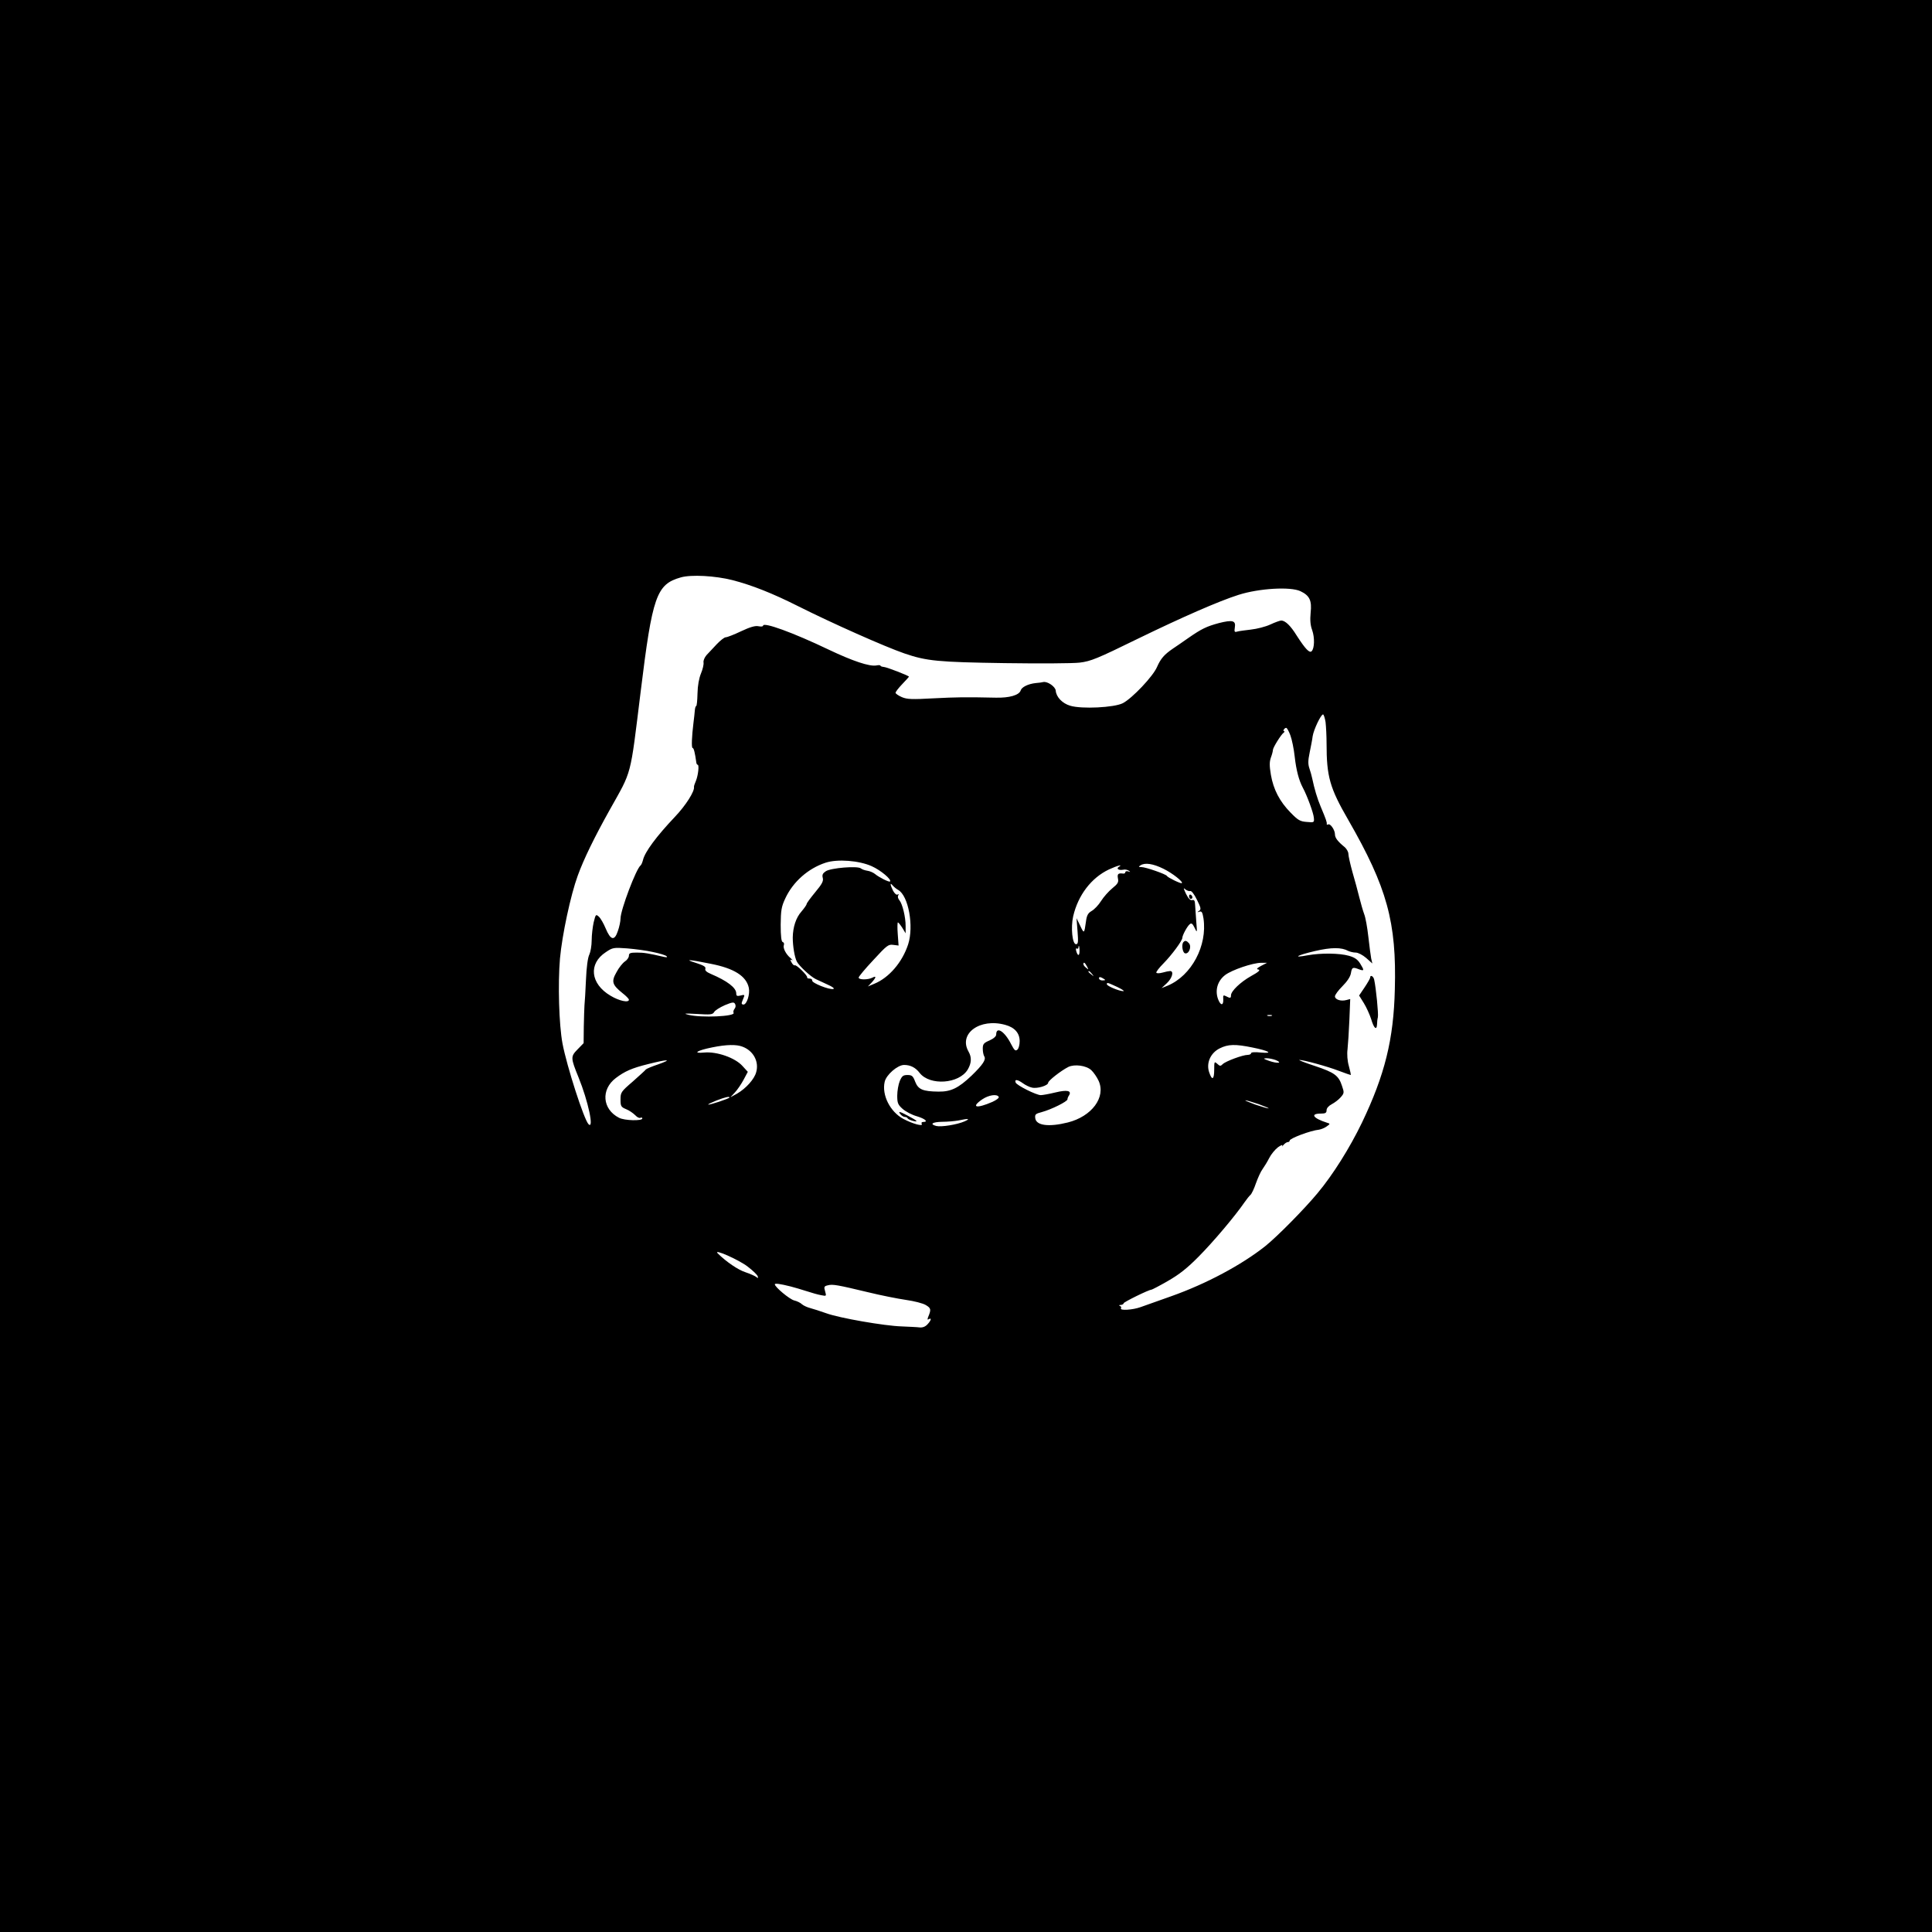
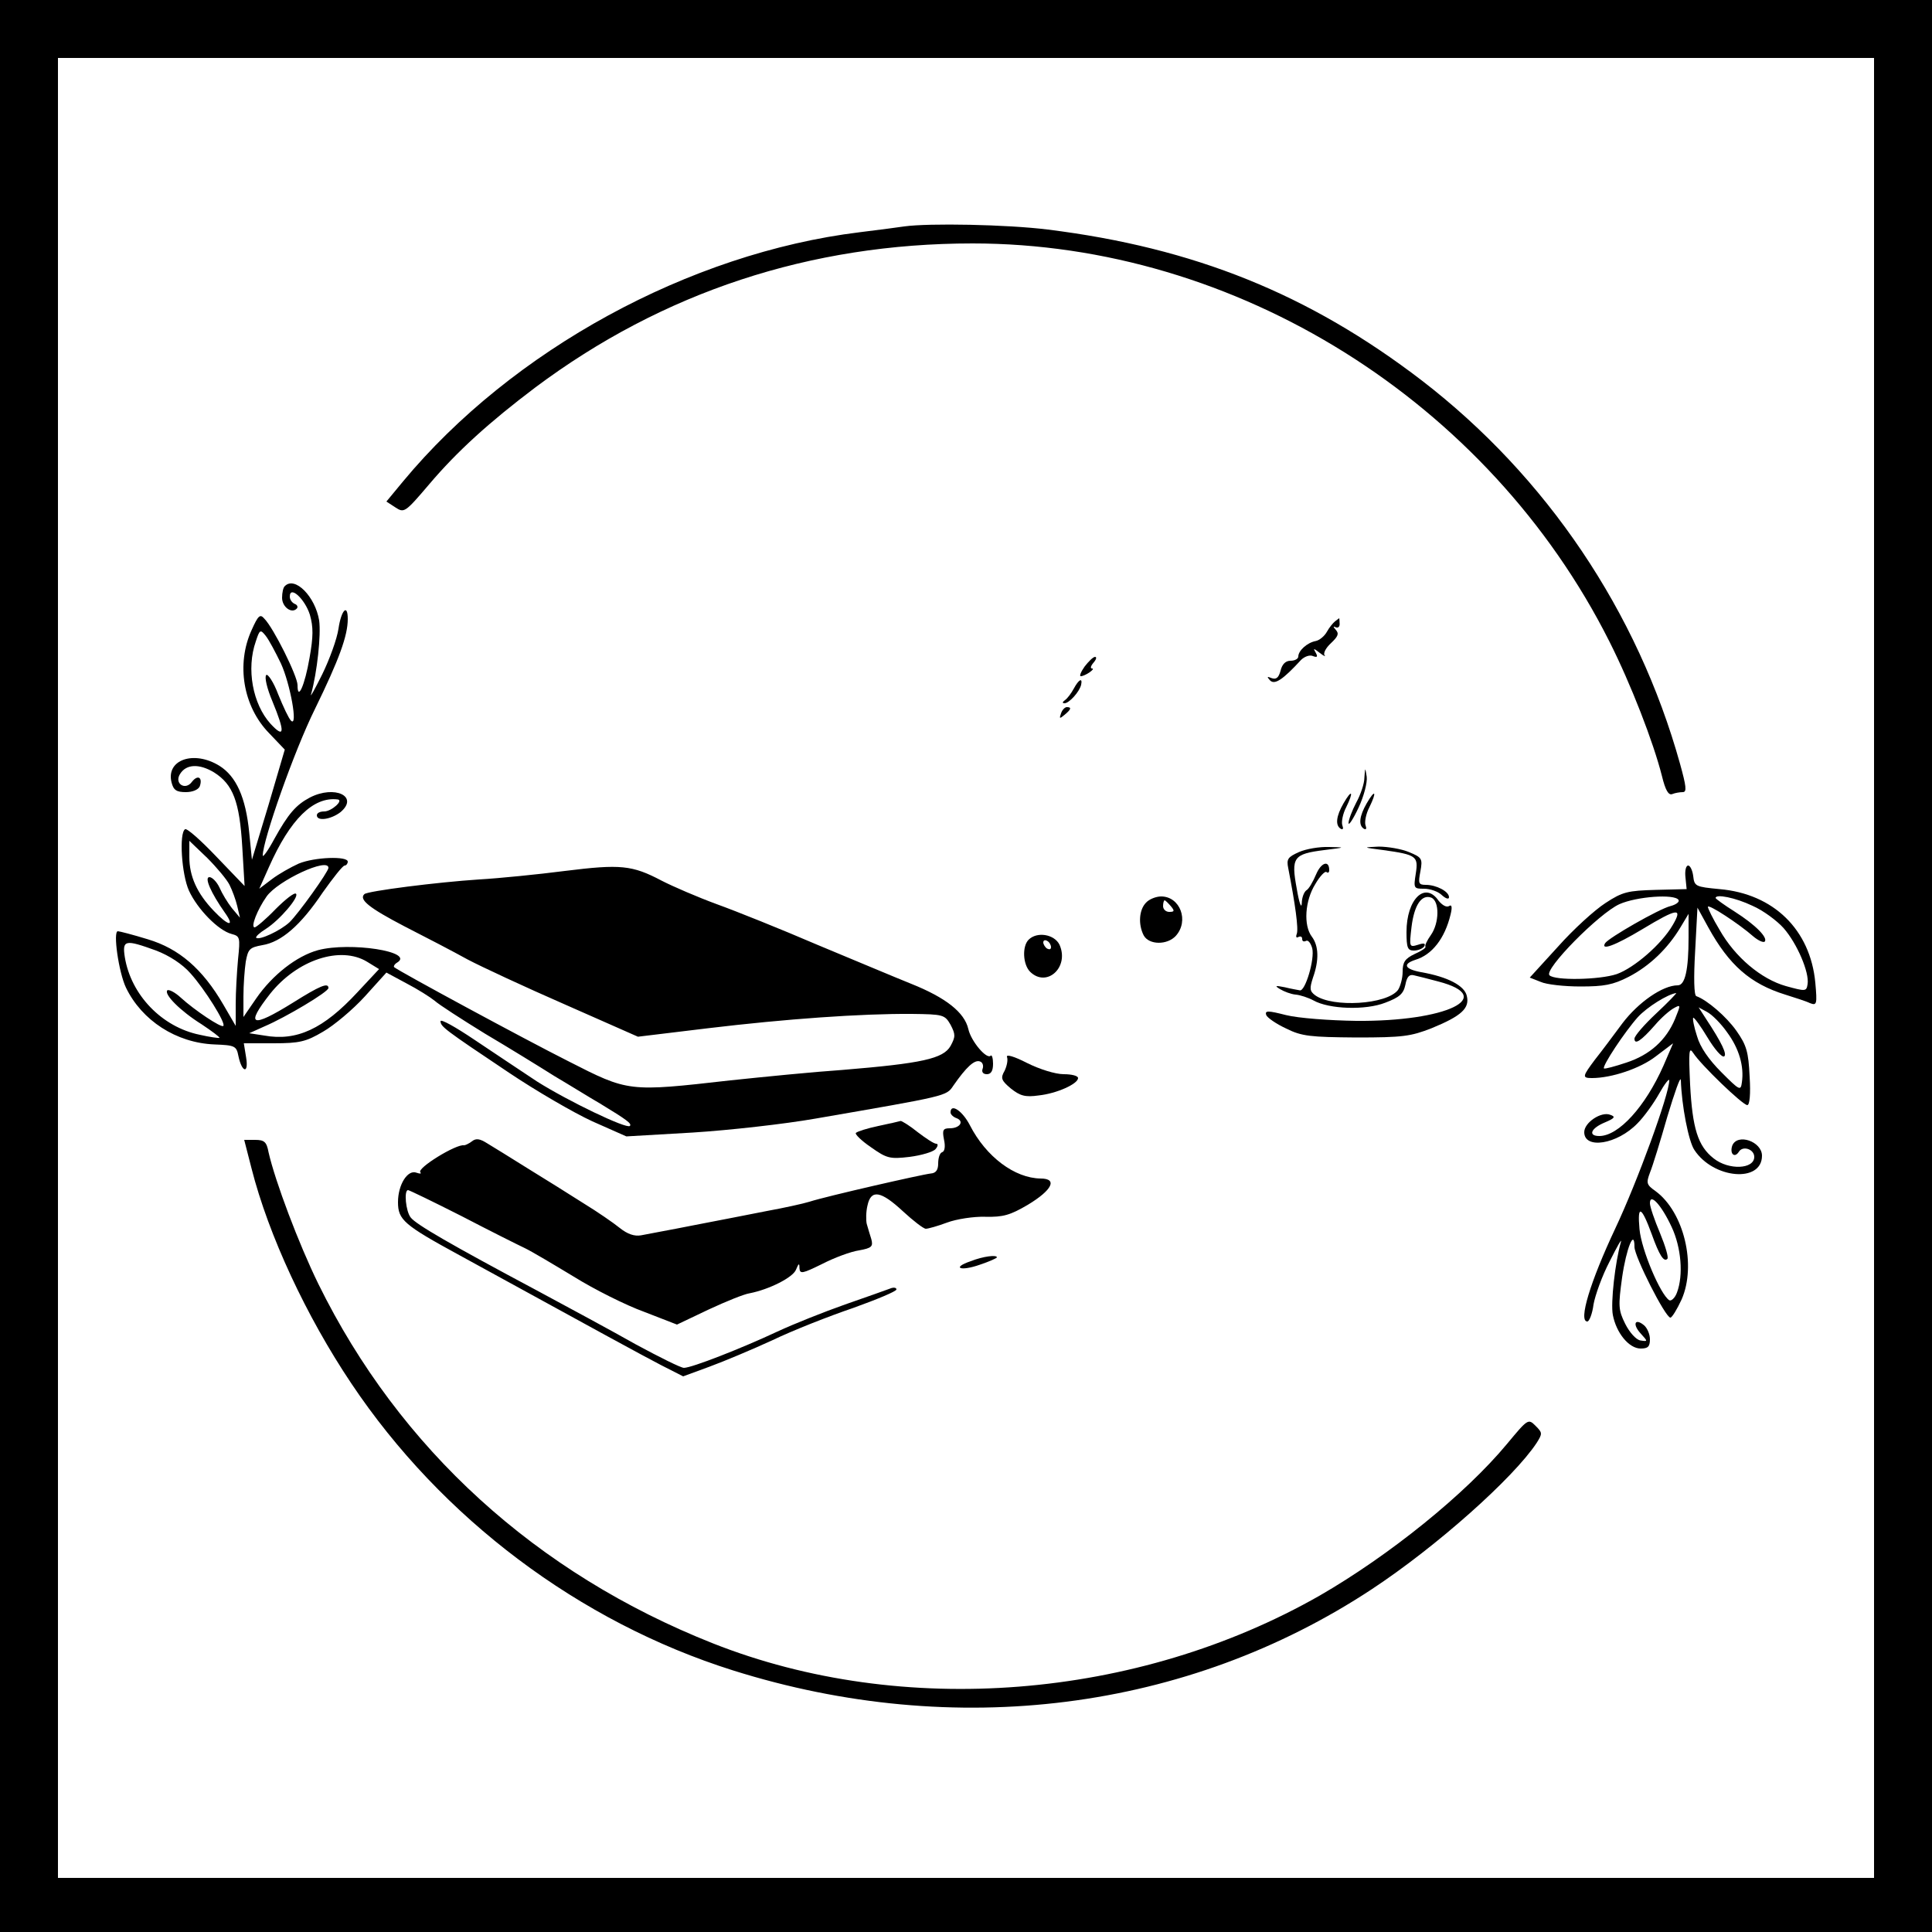
- <svg xmlns="http://www.w3.org/2000/svg" version="1.0" width="1152pt" height="1152pt" viewBox="0 0 1152 1152" preserveAspectRatio="xMidYMid meet">
-   <g transform="translate(0,1152) scale(0.1,-0.1)" fill="#000000" stroke="none">
-     <path d="M0 5760 l0 -5760 5760 0 5760 0 0 5760 0 5760 -5760 0 -5760 0 0 -5760z m4367 2301 c116 -30 238 -78 393 -156 201 -101 516 -241 632 -281 134 -46 202 -52 598 -58 206 -3 408 -2 448 3 66 8 103 23 350 144 259 126 480 223 597 260 122 39 309 50 369 22 55 -26 69 -56 61 -128 -4 -44 -2 -74 9 -104 16 -45 14 -109 -3 -126 -13 -13 -38 14 -89 93 -37 60 -68 89 -92 90 -8 0 -38 -11 -66 -24 -28 -13 -79 -26 -115 -30 -35 -4 -72 -9 -82 -12 -16 -5 -18 -1 -14 25 7 41 -14 46 -94 26 -74 -20 -104 -34 -183 -89 -32 -23 -74 -51 -93 -64 -51 -35 -72 -59 -94 -109 -23 -55 -148 -187 -204 -216 -51 -26 -245 -36 -314 -15 -47 14 -83 52 -86 90 -2 24 -50 57 -75 51 -8 -2 -28 -5 -45 -6 -45 -5 -83 -24 -89 -44 -9 -28 -67 -45 -149 -43 -183 4 -232 3 -372 -4 -127 -7 -156 -6 -187 7 -21 9 -38 21 -38 26 0 6 18 29 40 52 22 23 40 43 40 44 0 6 -130 56 -149 58 -11 1 -21 4 -21 8 0 3 -11 4 -25 1 -41 -7 -140 26 -285 95 -211 101 -390 166 -390 142 0 -5 -12 -6 -28 -3 -19 4 -50 -5 -103 -30 -42 -20 -83 -36 -92 -36 -8 0 -32 -19 -53 -41 -22 -23 -49 -53 -61 -65 -12 -14 -20 -33 -18 -44 2 -12 -5 -41 -15 -65 -12 -29 -20 -72 -21 -120 -1 -41 -4 -75 -8 -75 -3 0 -7 -12 -8 -27 -1 -16 -5 -48 -8 -73 -10 -80 -13 -150 -5 -150 7 0 14 -29 22 -87 1 -7 4 -13 8 -13 10 0 3 -63 -10 -95 -7 -16 -13 -33 -12 -37 5 -25 -48 -110 -115 -180 -108 -114 -178 -208 -189 -256 -4 -15 -10 -29 -14 -32 -26 -18 -120 -266 -120 -317 0 -16 -7 -50 -16 -75 -20 -60 -43 -55 -73 17 -12 29 -30 60 -40 69 -18 16 -19 15 -31 -33 -6 -27 -12 -76 -12 -108 0 -32 -7 -70 -14 -85 -9 -17 -17 -76 -20 -150 -3 -68 -7 -136 -9 -153 -1 -16 -3 -74 -4 -127 l-1 -98 -36 -37 c-42 -43 -42 -50 6 -168 57 -140 94 -313 59 -278 -27 28 -129 344 -155 481 -21 112 -28 355 -15 507 13 141 63 376 106 494 36 99 99 228 190 391 135 241 121 187 185 705 70 571 94 641 239 682 62 18 205 10 308 -16z m3537 -847 c3 -26 6 -83 6 -128 0 -197 19 -264 130 -456 231 -402 288 -609 277 -1009 -7 -299 -60 -511 -196 -795 -73 -151 -173 -311 -266 -422 -80 -96 -238 -256 -310 -314 -141 -112 -352 -225 -561 -299 -76 -27 -159 -56 -183 -65 -47 -17 -126 -22 -117 -7 4 5 0 12 -6 14 -8 3 -6 6 5 6 9 1 17 5 17 10 0 7 150 81 166 81 3 0 48 23 98 52 68 39 115 76 185 147 88 89 216 241 271 321 13 19 30 40 36 45 7 6 22 37 33 70 12 33 29 71 40 85 10 14 28 43 39 65 11 22 35 51 52 64 18 13 30 17 26 10 -4 -8 -1 -6 7 4 8 9 19 17 26 17 6 0 11 4 11 9 0 13 124 60 175 65 12 2 33 10 45 19 22 15 22 17 4 22 -85 27 -104 55 -38 55 27 0 34 4 34 20 0 12 12 26 31 36 17 9 41 27 53 41 21 24 22 28 8 68 -20 62 -45 80 -162 119 -58 19 -99 35 -92 36 24 0 165 -38 235 -65 37 -14 69 -25 71 -25 2 0 -3 24 -11 53 -9 31 -12 71 -8 101 3 27 8 105 11 174 l5 125 -23 -6 c-33 -9 -68 3 -68 22 0 9 20 36 44 60 28 28 47 56 51 77 6 37 11 39 49 24 31 -11 32 -7 6 35 -15 24 -32 36 -67 46 -57 16 -167 17 -245 3 -96 -18 -65 0 42 25 99 23 159 23 199 1 11 -5 31 -10 45 -10 14 0 41 -14 62 -32 l37 -33 -7 30 c-3 17 -11 75 -17 130 -6 55 -17 116 -25 135 -7 19 -20 64 -29 100 -9 36 -27 104 -41 151 -13 47 -24 96 -24 108 0 11 -10 29 -21 39 -42 34 -59 56 -59 77 0 26 -28 67 -41 59 -5 -3 -9 -2 -8 3 2 9 -4 27 -36 103 -21 50 -37 104 -51 170 -3 14 -10 40 -16 57 -9 26 -9 47 1 95 7 35 16 79 18 98 6 39 49 130 62 130 4 0 11 -21 15 -46z m-210 -78 c9 -24 21 -81 26 -128 9 -80 25 -141 48 -184 26 -48 64 -152 66 -179 3 -30 2 -30 -42 -26 -40 3 -52 10 -96 55 -66 67 -103 139 -118 226 -9 54 -9 77 0 103 7 18 12 39 12 45 0 14 49 93 65 104 5 4 6 8 2 8 -11 0 2 20 12 20 5 0 16 -20 25 -44z m-2496 -781 c54 -24 120 -80 109 -91 -5 -6 -68 26 -90 45 -10 8 -30 17 -45 19 -14 2 -32 8 -39 14 -19 16 -179 3 -209 -17 -18 -12 -23 -21 -18 -40 5 -19 -5 -37 -45 -85 -28 -34 -51 -65 -51 -70 0 -5 -14 -25 -31 -45 -33 -37 -51 -93 -52 -155 0 -52 11 -117 24 -143 13 -26 83 -91 113 -105 12 -6 44 -20 71 -33 30 -13 43 -24 34 -26 -24 -6 -129 36 -126 50 1 7 -6 12 -15 12 -10 0 -17 3 -15 7 3 11 -65 78 -74 72 -4 -2 -13 5 -19 17 -10 17 -9 20 2 14 7 -4 3 2 -8 12 -28 23 -47 61 -40 78 3 8 0 16 -7 18 -8 2 -12 35 -12 103 1 85 4 107 27 156 46 100 137 180 241 214 71 23 200 13 275 -21z m1739 -15 c55 -27 119 -78 110 -86 -5 -5 -85 34 -89 43 -4 10 -127 53 -153 53 -17 0 -17 2 -5 10 27 18 76 10 137 -20z m-266 11 c-17 -11 0 -22 26 -17 11 3 26 0 34 -6 11 -8 10 -9 -3 -4 -10 3 -18 1 -18 -5 0 -5 -6 -9 -12 -8 -31 4 -37 -2 -32 -29 5 -23 -1 -32 -34 -59 -22 -18 -52 -52 -67 -76 -15 -24 -40 -50 -56 -59 -22 -13 -29 -26 -34 -65 -10 -71 -11 -72 -34 -23 l-22 45 6 -77 c5 -65 4 -78 -9 -78 -22 0 -32 99 -17 166 29 126 108 230 214 280 50 23 86 32 58 15z m-1316 -137 c62 -34 95 -217 60 -325 -35 -107 -114 -199 -202 -235 l-38 -16 23 24 c27 30 29 42 3 28 -26 -13 -81 -13 -81 1 0 6 39 53 88 105 80 87 89 94 118 90 l32 -4 -5 69 c-3 38 -2 69 1 69 3 0 15 -15 26 -32 l20 -33 0 43 c0 55 -19 132 -37 154 -8 9 -12 22 -7 29 4 8 3 10 -4 5 -6 -4 -18 6 -27 23 -18 36 -19 52 -2 31 7 -8 21 -20 32 -26z m1742 -7 c7 3 24 -19 40 -52 24 -48 26 -57 13 -66 -13 -9 -12 -10 2 -5 14 4 18 -4 24 -40 24 -163 -71 -341 -213 -401 l-37 -15 32 30 c32 30 43 72 19 72 -6 0 -27 -4 -44 -9 -18 -5 -35 -6 -38 -1 -3 4 17 30 43 56 49 50 112 135 112 152 0 15 29 69 44 81 10 9 17 4 29 -21 15 -32 16 -32 10 37 -3 39 -6 84 -7 101 -1 23 -5 30 -17 27 -11 -3 -23 9 -37 37 -16 34 -17 39 -4 27 10 -8 23 -12 29 -10z m-660 -357 c0 -32 -11 -32 -20 0 -3 11 -1 18 4 14 5 -3 9 0 9 5 0 6 2 11 3 11 2 0 4 -13 4 -30z m-2542 -7 c39 -8 75 -19 80 -25 6 -6 1 -7 -15 -4 -95 22 -120 26 -162 26 -40 0 -48 -3 -48 -19 0 -10 -11 -26 -24 -34 -13 -9 -36 -37 -50 -64 -32 -56 -26 -75 36 -125 21 -16 38 -34 38 -39 0 -20 -59 -7 -110 24 -120 71 -133 191 -27 260 40 27 46 28 127 22 47 -4 117 -13 155 -22z m344 -70 c138 -27 211 -73 226 -143 8 -38 -12 -100 -32 -100 -9 0 -13 6 -9 15 3 8 9 22 12 31 5 12 1 14 -20 8 -21 -5 -26 -3 -26 13 0 33 -53 74 -152 116 -26 11 -36 21 -32 31 4 11 -11 20 -58 35 -71 22 -42 21 91 -6z m2242 -15 c11 -21 11 -22 -4 -9 -10 7 -17 17 -17 22 0 15 9 10 21 -13z m1039 3 c-27 -15 -30 -20 -16 -22 13 -3 0 -15 -44 -39 -64 -36 -120 -90 -120 -115 0 -18 -5 -18 -30 -5 -15 8 -18 6 -16 -18 2 -41 -17 -39 -32 3 -18 53 -1 107 43 141 41 31 165 73 215 73 l35 0 -35 -18z m-1009 -48 c13 -16 12 -17 -3 -4 -10 7 -18 15 -18 17 0 8 8 3 21 -13z m79 -36 c0 -2 -8 -3 -18 -3 -10 0 -19 6 -19 13 0 8 6 9 19 2 10 -5 18 -11 18 -12z m72 -42 c29 -14 45 -25 36 -25 -25 0 -98 31 -98 41 0 12 1 12 62 -16z m-2282 -130 c-6 -8 -9 -18 -6 -24 14 -22 -195 -31 -269 -12 -33 8 -23 9 51 5 80 -5 93 -4 102 11 5 10 34 28 63 41 46 19 55 20 62 8 5 -9 4 -21 -3 -29z m3203 -42 c-7 -2 -19 -2 -25 0 -7 3 -2 5 12 5 14 0 19 -2 13 -5z m-1589 -54 c56 -15 86 -49 86 -97 0 -22 -6 -45 -14 -51 -12 -10 -18 -3 -37 33 -38 76 -89 109 -89 57 0 -10 -15 -24 -40 -35 -35 -15 -40 -22 -40 -49 0 -18 4 -38 9 -46 12 -19 -9 -50 -76 -115 -78 -74 -123 -96 -197 -95 -94 1 -121 13 -139 59 -13 35 -20 40 -46 40 -26 0 -33 -6 -46 -36 -8 -20 -15 -59 -15 -87 0 -44 4 -54 32 -79 18 -16 56 -36 85 -44 50 -15 71 -34 37 -34 -8 0 -12 -5 -8 -11 11 -18 -54 0 -109 29 -79 42 -130 142 -112 221 9 42 77 101 116 101 37 0 68 -15 93 -48 61 -77 234 -65 286 20 23 39 25 73 5 108 -61 107 68 201 219 159z m-1567 -130 c65 -24 100 -89 82 -152 -11 -42 -61 -97 -114 -128 l-40 -22 27 29 c15 16 38 50 52 76 l25 47 -32 35 c-44 49 -153 87 -228 80 -74 -7 -42 13 49 31 84 17 143 18 179 4z m3041 -5 c99 -20 128 -37 50 -30 -36 4 -58 2 -58 -4 0 -5 -9 -10 -20 -10 -30 0 -132 -38 -149 -55 -13 -13 -17 -13 -33 2 -17 15 -18 14 -18 -35 0 -60 -13 -67 -30 -16 -19 55 8 116 63 143 50 25 93 26 195 5z m139 -75 c44 -18 10 -22 -39 -5 -36 13 -39 15 -16 16 15 0 39 -5 55 -11z m-3681 -25 c-39 -13 -72 -27 -75 -31 -3 -5 -39 -37 -78 -72 -70 -60 -73 -65 -73 -107 0 -40 3 -45 34 -58 18 -7 42 -24 54 -36 11 -12 25 -19 31 -15 6 3 11 1 11 -4 0 -16 -107 -13 -139 4 -100 51 -109 169 -19 237 53 40 95 59 192 83 119 30 149 30 62 -1z m2581 -35 c14 -13 34 -42 44 -64 44 -98 -41 -212 -184 -248 -112 -28 -188 -19 -194 25 -3 23 1 27 39 37 56 15 153 63 153 76 0 6 4 16 9 23 18 29 -11 35 -81 18 -37 -9 -76 -16 -87 -16 -27 0 -143 58 -150 75 -8 21 11 19 43 -4 15 -11 39 -23 54 -26 31 -8 97 12 97 29 0 12 75 71 120 94 37 18 107 9 137 -19z m-552 -159 c4 -6 -13 -19 -37 -30 -96 -42 -132 -34 -61 15 39 26 87 33 98 15z m-1605 -4 c0 -6 -123 -47 -127 -42 -2 2 20 12 49 24 52 20 78 26 78 18z m3156 -40 c38 -14 64 -25 58 -25 -5 -1 -41 10 -80 23 -38 14 -64 25 -58 25 5 1 41 -10 80 -23z m-1756 -103 c-44 -19 -137 -34 -167 -27 -42 11 -24 24 35 25 31 0 75 4 97 8 61 13 74 11 35 -6z m-1291 -866 c30 -23 57 -49 59 -57 4 -12 2 -13 -9 -4 -8 6 -37 19 -64 28 -44 14 -114 62 -165 112 -32 32 127 -38 179 -79z m256 -118 c22 -6 65 -18 95 -28 30 -10 69 -21 87 -24 31 -6 31 -6 23 23 -8 27 -6 31 16 36 29 8 59 2 239 -41 77 -19 179 -39 227 -46 49 -7 101 -20 119 -31 31 -19 32 -26 13 -72 -5 -14 -4 -17 4 -12 19 11 14 -8 -8 -31 -13 -14 -29 -20 -47 -18 -15 2 -63 4 -107 6 -101 3 -373 50 -451 79 -33 12 -75 25 -93 30 -19 5 -41 15 -50 23 -9 9 -30 19 -47 23 -27 7 -114 79 -115 96 0 7 32 3 95 -13z" />
-     <path d="M8170 5691 c0 -5 -15 -31 -33 -58 l-33 -49 28 -45 c15 -24 35 -68 44 -96 16 -55 33 -70 35 -30 0 12 2 31 5 42 4 19 -11 173 -22 223 -4 21 -24 32 -24 13z" />
-     <path d="M7090 6176 c0 -9 5 -16 10 -16 6 0 10 4 10 9 0 6 -4 13 -10 16 -5 3 -10 -1 -10 -9z" />
-     <path d="M7057 5903 c-13 -12 -7 -61 8 -67 23 -8 42 38 25 59 -14 16 -23 19 -33 8z" />
-     <path d="M5370 4875 c7 -8 18 -15 25 -15 8 0 15 -4 17 -8 2 -5 17 -12 33 -16 35 -8 24 2 -37 34 -45 24 -55 25 -38 5z" />
+ <svg xmlns="http://www.w3.org/2000/svg" version="1.0" width="500pt" height="500pt" viewBox="0 0 500 500" preserveAspectRatio="xMidYMid meet">
+   <g transform="translate(0,500) scale(0.1,-0.1)" fill="#000000" stroke="none">
+     <path d="M0 2500 l0 -2500 2500 0 2500 0 0 2500 0 2500 -2500 0 -2500 0 0 -2500z m4850 -5 l0 -2355 -2350 0 -2350 0 0 2355 0 2355 2350 0 2350 0 0 -2355z" />
+     <path d="M2340 4414 c-14 -2 -65 -9 -115 -15 -441 -54 -900 -305 -1182 -645 l-43 -52 23 -15 c23 -15 25 -14 88 60 72 85 156 161 274 250 330 247 712 373 1132 373 682 0 1335 -408 1648 -1030 56 -111 114 -261 136 -348 9 -37 17 -51 27 -47 7 3 20 5 27 5 11 0 9 15 -7 73 -110 395 -346 744 -668 992 -292 224 -590 344 -969 391 -104 13 -307 17 -371 8z" />
+     <path d="M737 3483 c-4 -3 -7 -17 -7 -30 0 -24 25 -42 38 -28 4 4 1 10 -5 12 -7 3 -13 11 -13 19 0 30 39 -6 52 -47 9 -32 9 -56 -1 -112 -12 -70 -31 -113 -31 -70 0 23 -62 148 -86 172 -11 13 -16 8 -33 -30 -40 -88 -22 -197 45 -266 l41 -43 -42 -143 -43 -142 -7 70 c-9 92 -34 146 -77 173 -66 41 -139 16 -124 -43 5 -20 13 -25 37 -25 17 0 32 6 36 15 8 23 -5 31 -20 12 -17 -24 -47 -5 -31 20 16 26 50 27 88 4 49 -31 66 -75 73 -193 l6 -101 -73 76 c-40 42 -76 74 -81 71 -16 -10 -9 -117 10 -159 22 -48 76 -103 110 -112 22 -6 23 -8 17 -66 -3 -33 -6 -85 -6 -116 l0 -56 -32 55 c-54 93 -115 145 -195 169 -39 12 -74 21 -78 21 -13 0 2 -106 21 -146 41 -85 130 -143 229 -147 53 -2 57 -4 62 -30 9 -43 27 -47 20 -4 l-6 37 77 0 c67 0 84 4 128 30 28 16 77 57 108 91 l56 62 52 -28 c29 -15 62 -36 73 -45 11 -10 70 -48 130 -85 61 -36 142 -86 180 -110 39 -23 92 -56 118 -71 69 -42 83 -52 77 -58 -9 -8 -159 64 -240 115 -41 27 -114 76 -162 108 -49 33 -88 55 -88 48 1 -14 8 -20 177 -133 70 -47 168 -104 216 -126 l88 -39 172 10 c95 6 237 22 317 36 341 59 339 58 357 85 34 49 55 68 69 63 7 -2 10 -11 7 -19 -3 -8 1 -14 11 -14 11 0 16 9 16 27 0 14 -3 24 -6 21 -10 -11 -51 37 -58 69 -10 43 -58 81 -148 117 -40 16 -149 62 -243 101 -93 40 -210 87 -260 105 -49 18 -114 46 -143 61 -76 40 -106 43 -250 25 -70 -9 -170 -19 -222 -22 -108 -7 -289 -30 -297 -38 -15 -14 13 -36 103 -83 55 -28 128 -66 164 -86 36 -19 150 -72 253 -117 l188 -83 182 22 c200 24 396 38 527 37 81 -1 85 -2 100 -28 13 -25 13 -31 0 -55 -19 -33 -74 -45 -280 -62 -74 -5 -205 -18 -290 -27 -265 -30 -263 -30 -420 50 -115 58 -435 231 -450 243 -2 2 1 8 8 12 46 28 -122 54 -205 32 -55 -15 -118 -64 -160 -125 l-33 -48 0 53 c0 30 3 70 6 90 6 33 10 37 43 43 49 8 99 51 156 136 27 38 52 70 57 70 4 0 8 5 8 10 0 15 -86 12 -127 -5 -20 -9 -52 -27 -69 -40 l-33 -25 25 56 c55 124 115 183 178 175 16 -2 -16 -31 -35 -31 -11 0 -19 -4 -19 -10 0 -16 36 -11 61 8 49 41 -15 71 -79 38 -36 -19 -56 -42 -92 -107 -16 -30 -30 -49 -30 -43 0 39 81 270 135 379 63 129 85 190 85 233 0 41 -17 23 -24 -25 -4 -27 -23 -79 -42 -118 -19 -38 -32 -62 -29 -52 16 58 26 154 21 191 -10 62 -63 116 -89 89z m-10 -200 c24 -52 45 -167 26 -148 -6 6 -20 36 -33 68 -12 32 -27 54 -31 50 -5 -5 2 -35 16 -68 33 -80 32 -98 -5 -58 -46 51 -63 142 -38 213 10 31 12 32 26 14 8 -10 25 -42 39 -71z m-133 -573 c7 -14 16 -38 20 -55 l7 -30 -21 25 c-11 14 -25 37 -32 53 -7 15 -19 27 -26 27 -14 0 4 -41 40 -92 27 -38 9 -35 -29 5 -43 45 -63 89 -63 139 l0 42 46 -44 c25 -25 51 -56 58 -70z m256 44 c0 -10 -78 -119 -101 -141 -24 -22 -78 -47 -86 -40 -2 3 9 13 25 23 36 23 87 83 78 91 -4 4 -27 -14 -53 -40 -25 -26 -50 -47 -54 -47 -11 0 7 46 31 80 29 41 160 102 160 74z m-446 -214 c34 -13 68 -35 89 -59 37 -41 92 -129 85 -136 -5 -6 -75 41 -110 73 -15 14 -31 22 -35 19 -9 -10 33 -53 89 -88 27 -18 47 -33 46 -35 -2 -1 -25 2 -51 8 -98 20 -178 103 -194 201 -7 45 1 46 81 17z m546 -29 l31 -19 -56 -60 c-88 -95 -157 -127 -241 -112 l-39 6 40 18 c54 23 165 89 165 99 0 15 -22 6 -92 -38 -108 -67 -124 -60 -59 23 70 88 182 125 251 83z" />
+     <path d="M3455 3392 c-5 -4 -15 -16 -21 -27 -6 -11 -19 -22 -29 -24 -22 -4 -45 -25 -45 -40 0 -6 -9 -11 -20 -11 -13 0 -22 -9 -26 -26 -5 -18 -11 -23 -23 -19 -12 5 -13 4 -4 -6 12 -12 33 2 80 53 9 9 23 14 31 10 11 -4 13 -2 7 9 -7 12 -6 12 11 -1 10 -8 16 -10 12 -6 -4 5 3 19 16 31 19 18 22 25 13 35 -7 8 -7 10 -1 7 6 -3 11 0 11 8 0 8 -1 15 -1 15 -1 0 -5 -4 -11 -8z" />
+     <path d="M2807 3275 c-10 -14 -14 -25 -10 -25 11 0 40 20 29 20 -5 0 -3 7 4 15 7 8 9 15 4 15 -5 0 -17 -12 -27 -25z" />
+     <path d="M2779 3218 c-7 -13 -17 -26 -23 -30 -7 -5 -7 -8 -1 -8 12 0 39 30 43 48 4 19 -6 14 -19 -10z" />
+     <path d="M2746 3154 c-5 -14 -4 -15 9 -4 17 14 19 20 6 20 -5 0 -12 -7 -15 -16z" />
+     <path d="M3531 2987 c0 -15 -10 -44 -21 -64 -11 -21 -20 -45 -20 -53 0 -8 12 10 26 40 14 30 23 65 21 80 -4 25 -4 25 -6 -3z" />
+     <path d="M3477 2921 c-19 -33 -22 -57 -7 -66 6 -3 7 1 4 9 -3 8 1 30 10 47 20 41 15 48 -7 10z" />
+     <path d="M3537 2921 c-19 -33 -22 -57 -7 -66 6 -3 7 1 4 9 -3 8 1 30 10 47 20 41 15 48 -7 10z" />
+     <path d="M3362 2795 c-29 -13 -33 -18 -28 -42 18 -93 27 -157 22 -170 -3 -8 -1 -11 4 -8 6 3 10 1 10 -5 0 -6 4 -8 10 -5 5 3 12 -5 16 -19 7 -28 -18 -112 -32 -109 -5 1 -23 4 -39 8 -25 5 -27 4 -12 -5 10 -6 28 -13 40 -14 12 -1 33 -8 46 -15 41 -23 135 -26 186 -6 37 14 47 23 52 46 4 21 10 28 22 25 9 -2 37 -9 63 -16 154 -40 21 -104 -212 -102 -69 1 -150 7 -182 15 -47 12 -55 12 -51 0 3 -7 26 -23 52 -35 40 -20 63 -22 181 -23 121 0 141 3 195 24 78 32 99 52 91 84 -6 26 -49 49 -118 61 -43 8 -49 21 -15 32 43 13 76 55 91 117 5 20 3 27 -4 22 -7 -4 -18 3 -27 14 -35 51 -83 4 -83 -81 0 -41 3 -48 19 -48 11 0 23 5 27 11 4 8 -1 9 -16 4 -23 -7 -23 -6 -17 46 7 57 26 85 51 76 22 -9 21 -66 -1 -97 -10 -14 -16 -27 -14 -30 2 -3 -10 -11 -28 -19 -25 -12 -31 -21 -31 -46 0 -17 -6 -38 -12 -47 -29 -38 -169 -46 -214 -14 -15 11 -15 18 -6 46 16 45 15 82 -3 106 -22 29 -18 93 9 136 12 21 26 35 29 31 4 -3 7 -1 7 5 0 27 -21 20 -34 -11 -8 -19 -19 -38 -25 -41 -6 -4 -12 -19 -12 -34 -1 -15 -7 2 -13 38 -15 81 -9 90 71 100 56 7 56 7 13 8 -25 1 -60 -5 -78 -13z" />
+     <path d="M3580 2800 c86 -12 91 -16 84 -61 -6 -38 -5 -39 21 -39 16 0 37 -7 47 -17 10 -9 18 -11 18 -5 0 15 -33 32 -60 32 -19 0 -20 4 -14 35 6 33 4 36 -30 50 -19 8 -55 14 -78 14 -42 -2 -42 -2 12 -9z" />
+     <path d="M4362 2729 l3 -30 -80 -2 c-72 -2 -86 -5 -130 -34 -28 -18 -83 -68 -123 -113 l-73 -80 28 -11 c15 -7 62 -12 103 -12 61 0 84 4 125 25 54 28 101 73 134 128 l21 35 0 -61 c0 -84 -9 -124 -28 -124 -39 0 -102 -44 -143 -98 -23 -31 -55 -74 -71 -94 -33 -44 -34 -48 -8 -48 51 0 125 25 165 56 l45 34 -25 -58 c-47 -106 -116 -182 -166 -182 -30 0 -22 20 14 35 26 11 29 15 14 20 -23 9 -67 -20 -67 -45 0 -45 85 -32 138 23 17 17 42 52 56 77 14 25 26 40 26 34 0 -36 -82 -261 -140 -384 -64 -136 -96 -240 -72 -240 5 0 13 20 16 44 4 23 22 74 42 112 19 38 32 61 29 50 -15 -52 -27 -158 -21 -189 9 -47 42 -87 72 -87 19 0 24 5 24 24 0 13 -7 29 -15 36 -24 20 -31 3 -9 -21 19 -21 19 -21 -1 -18 -11 2 -28 21 -39 43 -18 36 -18 47 -8 120 11 76 32 127 32 79 0 -25 80 -183 93 -183 4 0 17 21 29 47 39 89 6 226 -67 280 -24 17 -25 21 -15 48 7 17 27 82 45 145 19 63 34 106 35 95 2 -66 20 -159 35 -181 49 -75 175 -86 175 -15 0 37 -64 59 -77 26 -7 -21 6 -33 17 -16 10 17 40 7 40 -13 0 -32 -66 -35 -105 -4 -41 32 -55 78 -61 191 -4 86 -3 99 8 82 19 -30 128 -135 140 -135 6 0 9 28 6 74 -3 64 -8 81 -34 118 -26 37 -76 80 -104 90 -6 2 -7 48 -3 116 l6 113 28 -51 c54 -98 109 -146 199 -174 25 -8 54 -17 64 -22 18 -7 19 -3 14 53 -13 137 -108 230 -248 242 -62 6 -65 7 -68 34 -2 15 -8 27 -13 27 -6 0 -9 -14 -7 -31z m-18 -58 c3 -5 -6 -12 -21 -16 -29 -7 -160 -82 -169 -96 -12 -20 26 -6 96 36 91 55 106 57 79 11 -29 -50 -100 -111 -145 -127 -45 -15 -160 -17 -174 -3 -15 15 128 160 181 184 45 20 143 27 153 11z m191 -15 c28 -12 64 -39 81 -58 35 -40 67 -115 62 -145 -3 -19 -5 -19 -56 -5 -64 18 -132 75 -172 146 -17 28 -30 55 -30 59 0 9 82 -45 117 -76 13 -11 26 -17 30 -14 9 10 -23 43 -78 78 -27 17 -49 33 -49 35 0 11 51 1 95 -20z m-249 -279 c-31 -29 -56 -58 -56 -65 0 -17 17 -6 53 35 16 19 38 38 49 44 18 10 18 9 3 -28 -23 -55 -65 -93 -126 -113 -30 -10 -56 -17 -58 -15 -5 6 54 95 88 133 24 26 77 59 99 62 2 0 -21 -24 -52 -53z m184 -49 c31 -42 44 -88 38 -129 -3 -23 -6 -21 -53 26 -33 33 -55 65 -63 93 -8 24 -12 46 -10 48 2 2 19 -21 37 -51 18 -30 37 -52 43 -49 8 5 -5 34 -48 99 l-18 28 22 -12 c13 -7 36 -30 52 -53z m-144 -503 c25 -53 31 -125 14 -170 -5 -14 -15 -23 -20 -20 -23 15 -72 130 -77 184 -6 65 5 60 32 -14 19 -53 31 -72 40 -63 4 3 -5 33 -19 67 -14 33 -26 68 -26 77 0 28 30 -5 56 -61z" />
+     <path d="M2966 2664 c-18 -18 -21 -56 -6 -85 14 -25 61 -25 83 -1 35 39 11 102 -38 102 -13 0 -31 -7 -39 -16z m64 -9 c10 -12 10 -15 -4 -15 -9 0 -16 7 -16 15 0 8 2 15 4 15 2 0 9 -7 16 -15z" />
+     <path d="M2662 2568 c-17 -17 -15 -64 4 -83 43 -42 102 12 76 70 -13 27 -58 35 -80 13z m58 -19 c0 -6 -4 -7 -10 -4 -5 3 -10 11 -10 16 0 6 5 7 10 4 6 -3 10 -11 10 -16z" />
+     <path d="M2606 2265 c3 -8 0 -23 -6 -36 -11 -19 -9 -25 16 -46 24 -19 37 -23 72 -18 47 5 102 30 102 45 0 6 -17 10 -37 10 -22 0 -63 13 -95 29 -33 17 -54 23 -52 16z" />
+     <path d="M2460 2121 c0 -5 7 -12 16 -15 20 -8 8 -26 -18 -26 -17 0 -20 -4 -15 -29 4 -18 2 -31 -5 -33 -6 -2 -10 -15 -10 -29 0 -17 -6 -25 -19 -26 -21 -2 -271 -59 -314 -73 -16 -5 -66 -16 -110 -24 -44 -9 -129 -25 -190 -37 -60 -12 -122 -23 -136 -26 -17 -3 -35 3 -55 19 -16 13 -58 42 -94 64 -36 23 -100 63 -144 90 -43 27 -90 56 -105 65 -19 12 -29 14 -40 5 -8 -6 -17 -10 -20 -10 -20 4 -124 -60 -113 -70 3 -4 -1 -4 -10 -1 -23 9 -48 -31 -48 -76 0 -46 15 -59 160 -138 361 -198 471 -258 521 -284 l57 -29 68 25 c38 14 112 45 164 69 52 25 146 62 208 83 61 22 112 43 112 48 0 5 -8 6 -17 2 -10 -4 -62 -22 -116 -41 -54 -19 -132 -50 -175 -70 -94 -44 -222 -94 -242 -94 -8 0 -64 28 -125 61 -60 34 -175 96 -255 139 -225 120 -313 171 -327 189 -13 16 -18 71 -7 71 3 0 65 -30 138 -67 73 -38 147 -75 164 -83 17 -8 74 -42 127 -74 53 -33 135 -74 182 -91 l85 -33 82 39 c45 21 92 40 106 42 51 10 112 41 120 61 7 17 9 18 9 4 1 -16 8 -14 59 11 31 16 74 32 95 35 33 6 37 10 32 29 -4 12 -9 30 -12 40 -2 9 -2 31 2 47 9 43 35 38 92 -15 26 -24 53 -45 59 -45 6 0 31 7 55 16 24 9 69 16 99 15 46 -1 64 4 110 31 63 38 78 68 33 68 -67 1 -141 56 -183 138 -19 37 -50 58 -50 33z" />
+     <path d="M2273 2086 c-28 -6 -54 -14 -58 -18 -3 -3 14 -20 39 -37 41 -29 49 -31 100 -25 31 4 61 13 67 20 7 8 7 14 2 14 -6 0 -27 14 -48 30 -21 17 -41 29 -44 29 -3 -1 -29 -7 -58 -13z" />
+     <path d="M651 1976 c44 -173 142 -383 258 -556 234 -350 591 -618 988 -743 575 -181 1175 -105 1653 210 167 110 367 288 427 379 15 24 15 26 -3 44 -19 19 -20 18 -74 -47 -108 -130 -304 -288 -484 -392 -473 -270 -1081 -318 -1571 -124 -457 181 -811 503 -1021 930 -51 104 -112 266 -129 341 -5 27 -11 32 -35 32 l-28 0 19 -74z" />
+     <path d="M2512 1736 c-50 -17 -27 -27 24 -9 24 8 44 17 44 19 0 7 -35 3 -68 -10z" />
  </g>
</svg>
